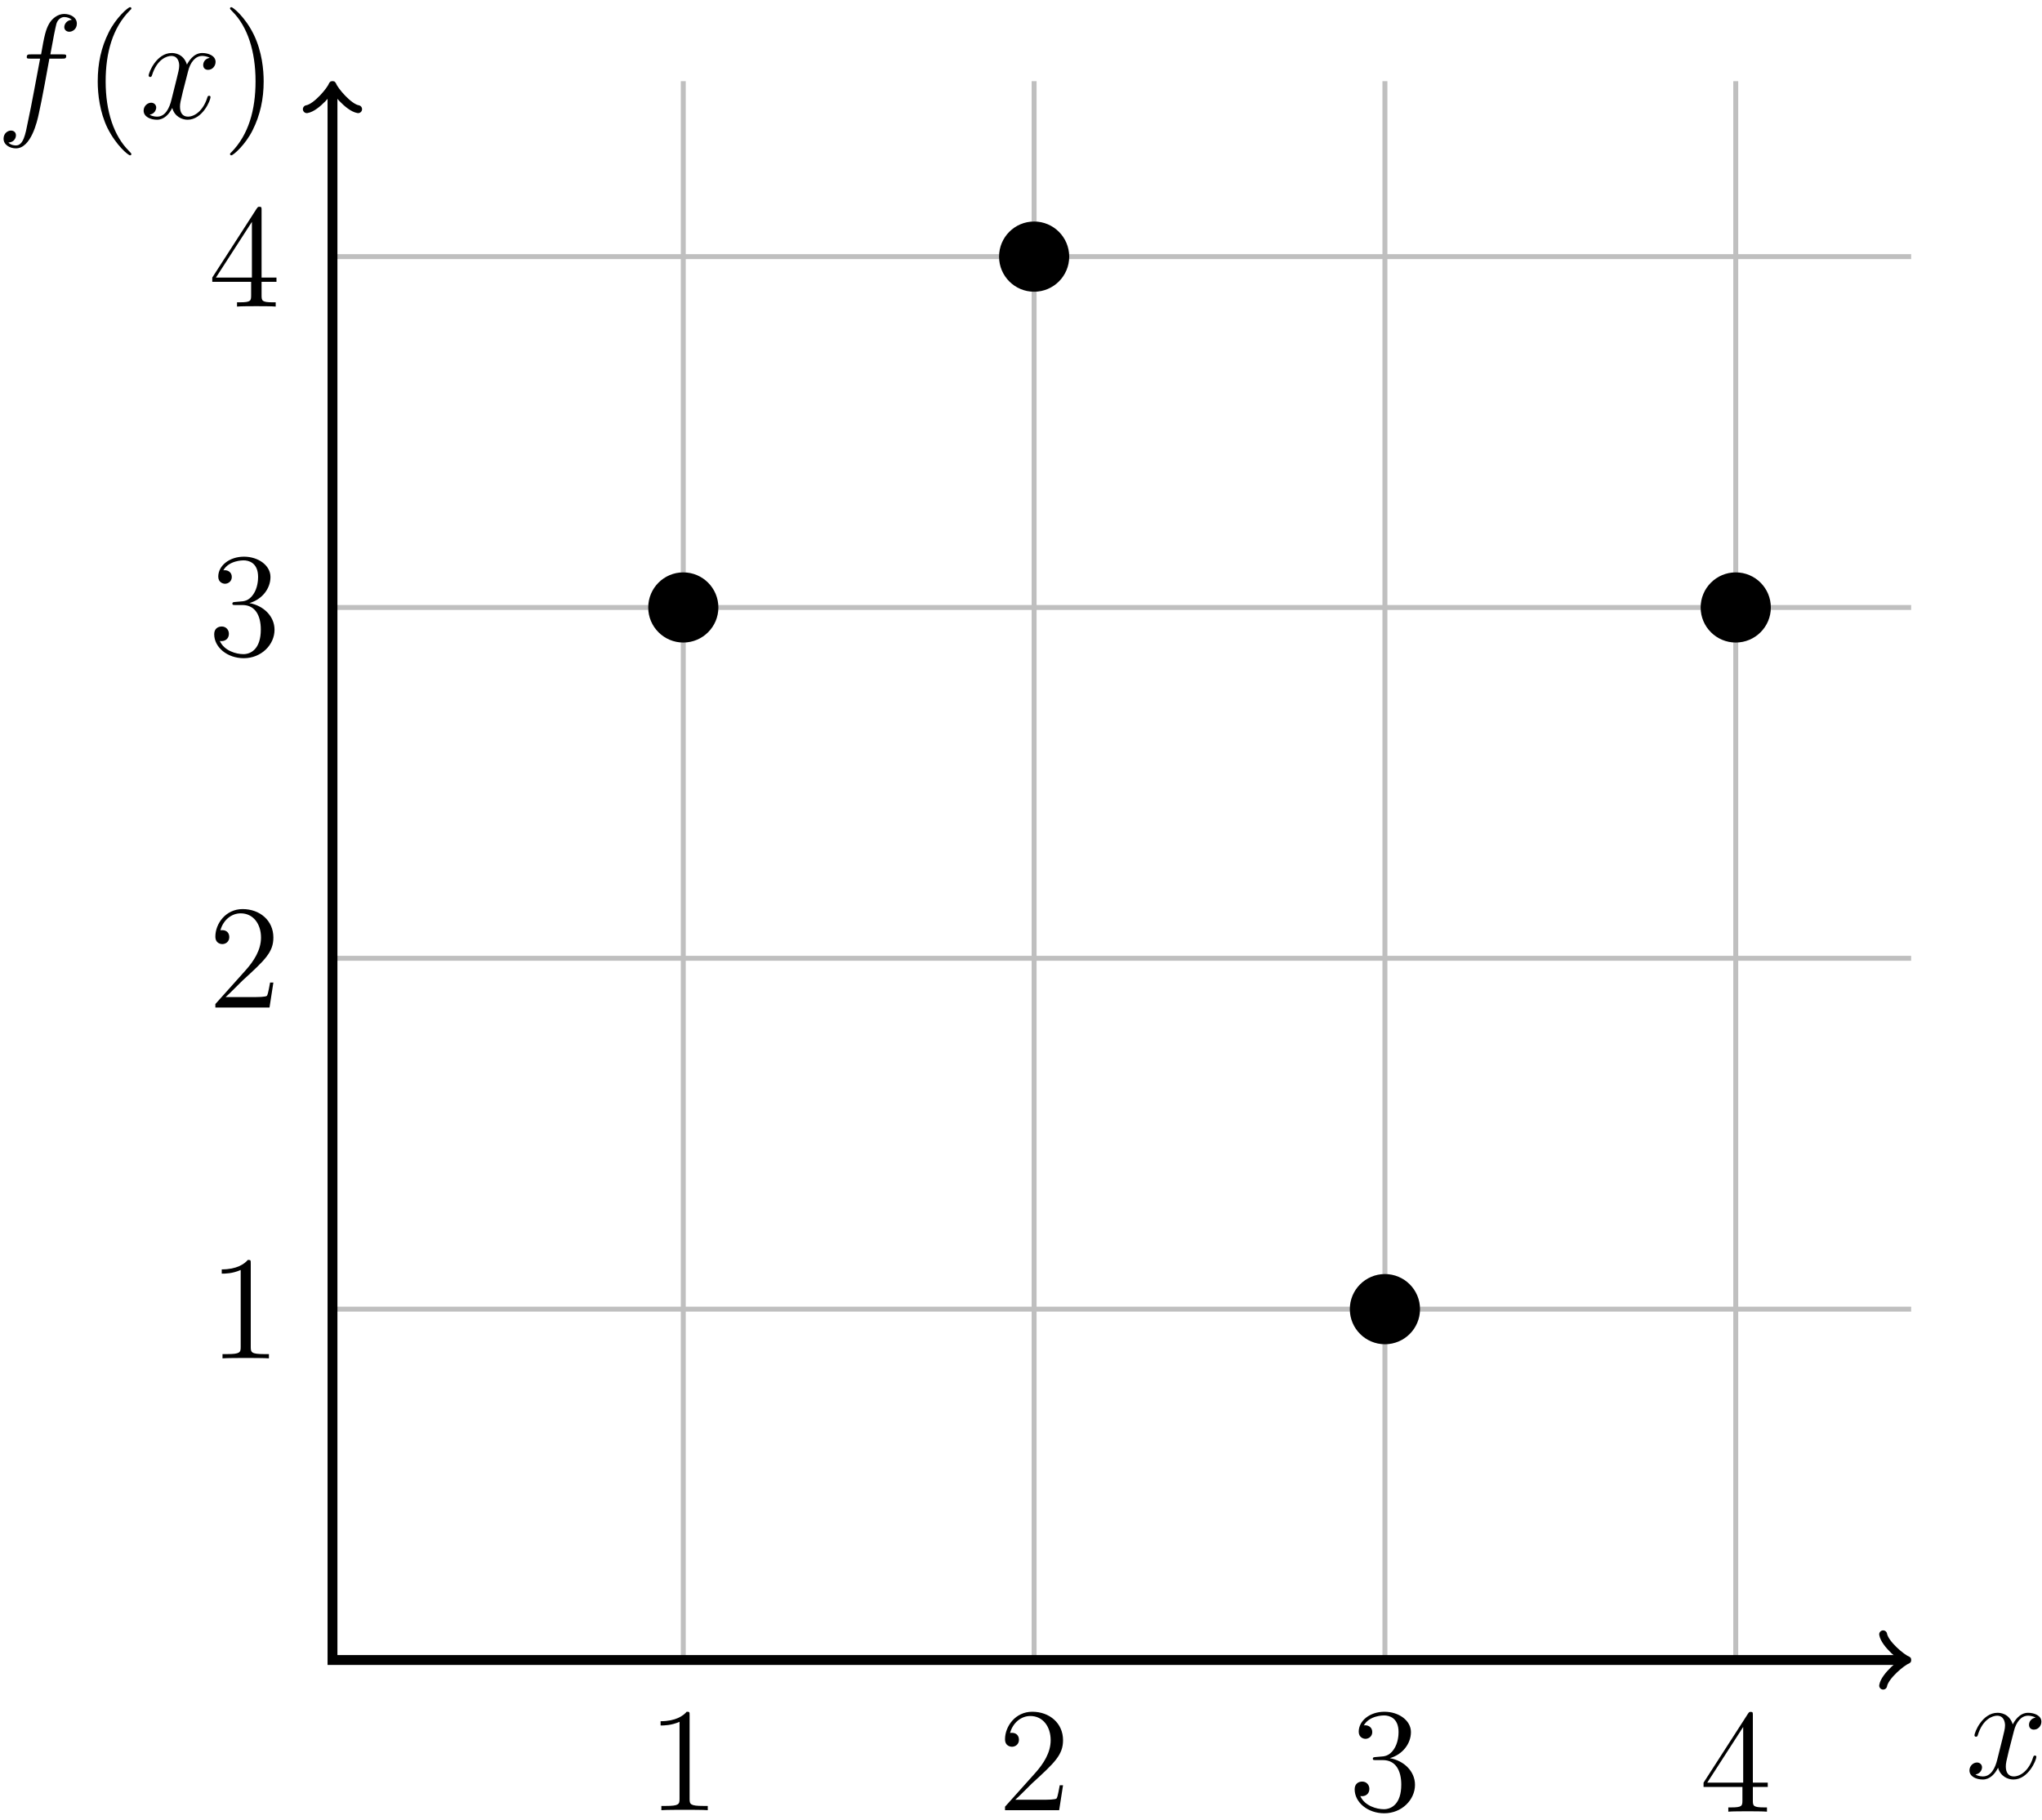
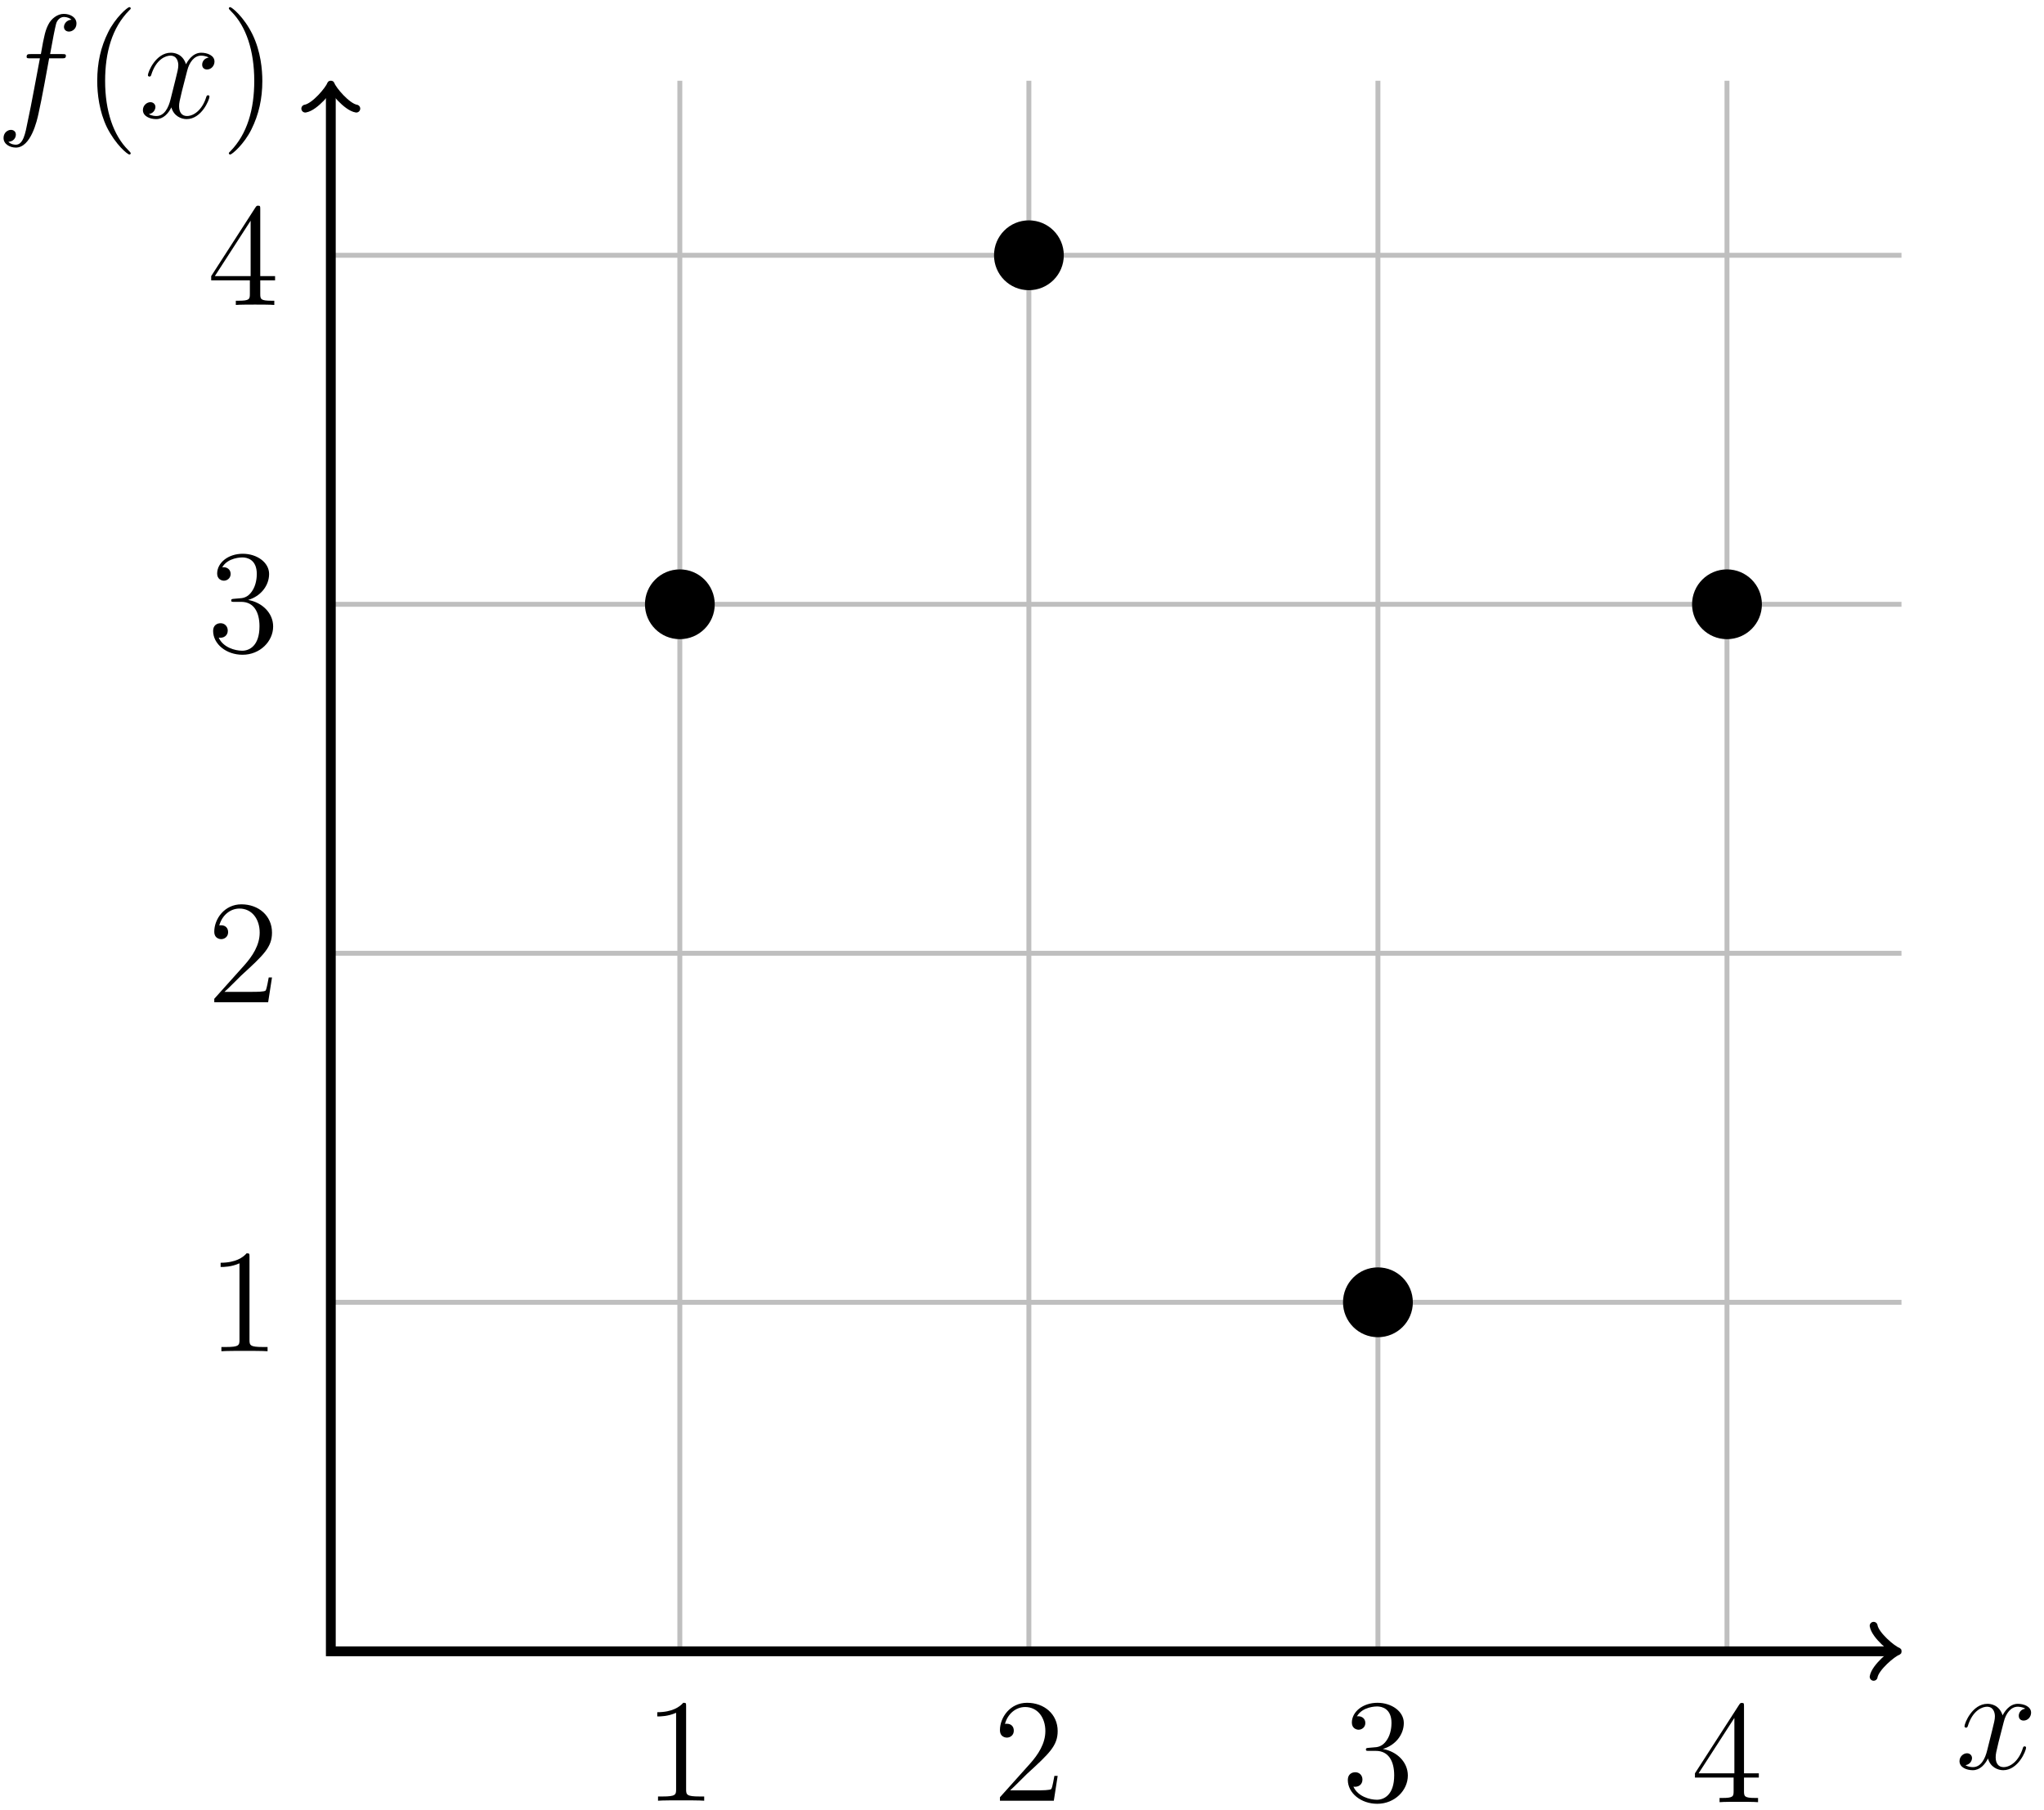
- <svg xmlns="http://www.w3.org/2000/svg" xmlns:xlink="http://www.w3.org/1999/xlink" width="165pt" height="147pt" viewBox="0 0 165 147" version="1.1">
+ <svg xmlns="http://www.w3.org/2000/svg" xmlns:xlink="http://www.w3.org/1999/xlink" width="166pt" height="147pt" viewBox="0 0 166 147" version="1.1">
  <defs>
    <g>
      <symbol overflow="visible" id="glyph0-0">
        <path style="stroke:none;" d="" />
      </symbol>
      <symbol overflow="visible" id="glyph0-1">
        <path style="stroke:none;" d="M 5.328 -4.812 C 5.562 -4.812 5.672 -4.812 5.672 -5.031 C 5.672 -5.156 5.562 -5.156 5.359 -5.156 L 4.391 -5.156 C 4.609 -6.391 4.781 -7.234 4.875 -7.609 C 4.953 -7.906 5.203 -8.172 5.516 -8.172 C 5.766 -8.172 6.016 -8.062 6.125 -7.953 C 5.672 -7.906 5.516 -7.562 5.516 -7.359 C 5.516 -7.125 5.703 -6.984 5.922 -6.984 C 6.172 -6.984 6.531 -7.188 6.531 -7.641 C 6.531 -8.141 6.031 -8.422 5.5 -8.422 C 4.984 -8.422 4.484 -8.031 4.25 -7.562 C 4.031 -7.141 3.906 -6.719 3.641 -5.156 L 2.828 -5.156 C 2.609 -5.156 2.484 -5.156 2.484 -4.938 C 2.484 -4.812 2.562 -4.812 2.797 -4.812 L 3.562 -4.812 C 3.344 -3.688 2.859 -0.984 2.578 0.281 C 2.375 1.328 2.203 2.203 1.609 2.203 C 1.562 2.203 1.219 2.203 1 1.969 C 1.609 1.922 1.609 1.406 1.609 1.391 C 1.609 1.141 1.438 1 1.203 1 C 0.969 1 0.609 1.203 0.609 1.656 C 0.609 2.172 1.141 2.438 1.609 2.438 C 2.828 2.438 3.328 0.25 3.453 -0.344 C 3.672 -1.266 4.25 -4.453 4.312 -4.812 Z M 5.328 -4.812 " />
      </symbol>
      <symbol overflow="visible" id="glyph0-2">
        <path style="stroke:none;" d="M 5.672 -4.875 C 5.281 -4.812 5.141 -4.516 5.141 -4.297 C 5.141 -4 5.359 -3.906 5.531 -3.906 C 5.891 -3.906 6.141 -4.219 6.141 -4.547 C 6.141 -5.047 5.562 -5.266 5.062 -5.266 C 4.344 -5.266 3.938 -4.547 3.828 -4.328 C 3.547 -5.219 2.812 -5.266 2.594 -5.266 C 1.375 -5.266 0.734 -3.703 0.734 -3.438 C 0.734 -3.391 0.781 -3.328 0.859 -3.328 C 0.953 -3.328 0.984 -3.406 1 -3.453 C 1.406 -4.781 2.219 -5.031 2.562 -5.031 C 3.094 -5.031 3.203 -4.531 3.203 -4.25 C 3.203 -3.984 3.125 -3.703 2.984 -3.125 L 2.578 -1.5 C 2.406 -0.781 2.062 -0.125 1.422 -0.125 C 1.359 -0.125 1.062 -0.125 0.812 -0.281 C 1.25 -0.359 1.344 -0.719 1.344 -0.859 C 1.344 -1.094 1.156 -1.25 0.938 -1.25 C 0.641 -1.25 0.328 -0.984 0.328 -0.609 C 0.328 -0.109 0.891 0.125 1.406 0.125 C 1.984 0.125 2.391 -0.328 2.641 -0.828 C 2.828 -0.125 3.438 0.125 3.875 0.125 C 5.094 0.125 5.734 -1.453 5.734 -1.703 C 5.734 -1.766 5.688 -1.812 5.625 -1.812 C 5.516 -1.812 5.5 -1.75 5.469 -1.656 C 5.141 -0.609 4.453 -0.125 3.906 -0.125 C 3.484 -0.125 3.266 -0.438 3.266 -0.922 C 3.266 -1.188 3.312 -1.375 3.5 -2.156 L 3.922 -3.797 C 4.094 -4.5 4.5 -5.031 5.062 -5.031 C 5.078 -5.031 5.422 -5.031 5.672 -4.875 Z M 5.672 -4.875 " />
      </symbol>
      <symbol overflow="visible" id="glyph1-0">
        <path style="stroke:none;" d="" />
      </symbol>
      <symbol overflow="visible" id="glyph1-1">
        <path style="stroke:none;" d="M 3.891 2.906 C 3.891 2.875 3.891 2.844 3.688 2.641 C 2.484 1.438 1.812 -0.531 1.812 -2.969 C 1.812 -5.297 2.375 -7.297 3.766 -8.703 C 3.891 -8.812 3.891 -8.828 3.891 -8.875 C 3.891 -8.938 3.828 -8.969 3.781 -8.969 C 3.625 -8.969 2.641 -8.109 2.062 -6.938 C 1.453 -5.719 1.172 -4.453 1.172 -2.969 C 1.172 -1.906 1.344 -0.484 1.953 0.781 C 2.672 2.219 3.641 3 3.781 3 C 3.828 3 3.891 2.969 3.891 2.906 Z M 3.891 2.906 " />
      </symbol>
      <symbol overflow="visible" id="glyph1-2">
        <path style="stroke:none;" d="M 3.375 -2.969 C 3.375 -3.891 3.25 -5.359 2.578 -6.75 C 1.875 -8.188 0.891 -8.969 0.766 -8.969 C 0.719 -8.969 0.656 -8.938 0.656 -8.875 C 0.656 -8.828 0.656 -8.812 0.859 -8.609 C 2.062 -7.406 2.719 -5.422 2.719 -2.984 C 2.719 -0.672 2.156 1.328 0.781 2.734 C 0.656 2.844 0.656 2.875 0.656 2.906 C 0.656 2.969 0.719 3 0.766 3 C 0.922 3 1.906 2.141 2.484 0.969 C 3.094 -0.25 3.375 -1.547 3.375 -2.969 Z M 3.375 -2.969 " />
      </symbol>
      <symbol overflow="visible" id="glyph2-0">
        <path style="stroke:none;" d="" />
      </symbol>
      <symbol overflow="visible" id="glyph2-1">
        <path style="stroke:none;" d="M 4.906 0 L 4.906 -0.344 L 4.531 -0.344 C 3.484 -0.344 3.438 -0.484 3.438 -0.922 L 3.438 -7.656 C 3.438 -7.938 3.438 -7.953 3.203 -7.953 C 2.922 -7.625 2.312 -7.188 1.094 -7.188 L 1.094 -6.844 C 1.359 -6.844 1.953 -6.844 2.625 -7.141 L 2.625 -0.922 C 2.625 -0.484 2.578 -0.344 1.531 -0.344 L 1.156 -0.344 L 1.156 0 C 1.484 -0.031 2.641 -0.031 3.031 -0.031 C 3.438 -0.031 4.578 -0.031 4.906 0 Z M 4.906 0 " />
      </symbol>
      <symbol overflow="visible" id="glyph2-2">
        <path style="stroke:none;" d="M 5.266 -2.016 L 5 -2.016 C 4.953 -1.812 4.859 -1.141 4.75 -0.953 C 4.656 -0.844 3.984 -0.844 3.625 -0.844 L 1.406 -0.844 C 1.734 -1.125 2.469 -1.891 2.766 -2.172 C 4.594 -3.844 5.266 -4.469 5.266 -5.656 C 5.266 -7.031 4.172 -7.953 2.781 -7.953 C 1.406 -7.953 0.578 -6.766 0.578 -5.734 C 0.578 -5.125 1.109 -5.125 1.141 -5.125 C 1.406 -5.125 1.703 -5.312 1.703 -5.688 C 1.703 -6.031 1.484 -6.25 1.141 -6.25 C 1.047 -6.25 1.016 -6.25 0.984 -6.234 C 1.203 -7.047 1.859 -7.609 2.625 -7.609 C 3.641 -7.609 4.266 -6.75 4.266 -5.656 C 4.266 -4.641 3.688 -3.75 3 -2.984 L 0.578 -0.281 L 0.578 0 L 4.953 0 Z M 5.266 -2.016 " />
      </symbol>
      <symbol overflow="visible" id="glyph2-3">
        <path style="stroke:none;" d="M 5.359 -2.047 C 5.359 -3.141 4.469 -4 3.328 -4.203 C 4.359 -4.5 5.031 -5.375 5.031 -6.312 C 5.031 -7.25 4.047 -7.953 2.891 -7.953 C 1.703 -7.953 0.812 -7.219 0.812 -6.344 C 0.812 -5.875 1.188 -5.766 1.359 -5.766 C 1.609 -5.766 1.906 -5.953 1.906 -6.312 C 1.906 -6.688 1.609 -6.859 1.344 -6.859 C 1.281 -6.859 1.25 -6.859 1.219 -6.844 C 1.672 -7.656 2.797 -7.656 2.859 -7.656 C 3.25 -7.656 4.031 -7.484 4.031 -6.312 C 4.031 -6.078 4 -5.422 3.641 -4.906 C 3.281 -4.375 2.875 -4.344 2.562 -4.328 L 2.203 -4.297 C 2 -4.281 1.953 -4.266 1.953 -4.156 C 1.953 -4.047 2.016 -4.047 2.219 -4.047 L 2.766 -4.047 C 3.797 -4.047 4.25 -3.203 4.25 -2.062 C 4.25 -0.484 3.438 -0.078 2.844 -0.078 C 2.266 -0.078 1.297 -0.344 0.938 -1.141 C 1.328 -1.078 1.672 -1.297 1.672 -1.719 C 1.672 -2.062 1.422 -2.312 1.094 -2.312 C 0.797 -2.312 0.484 -2.141 0.484 -1.688 C 0.484 -0.625 1.547 0.25 2.875 0.25 C 4.297 0.25 5.359 -0.844 5.359 -2.047 Z M 5.359 -2.047 " />
      </symbol>
      <symbol overflow="visible" id="glyph2-4">
        <path style="stroke:none;" d="M 5.516 -2 L 5.516 -2.344 L 4.312 -2.344 L 4.312 -7.781 C 4.312 -8.016 4.312 -8.062 4.141 -8.062 C 4.047 -8.062 4.016 -8.062 3.922 -7.922 L 0.328 -2.344 L 0.328 -2 L 3.469 -2 L 3.469 -0.906 C 3.469 -0.469 3.438 -0.344 2.562 -0.344 L 2.328 -0.344 L 2.328 0 C 2.609 -0.031 3.547 -0.031 3.891 -0.031 C 4.219 -0.031 5.172 -0.031 5.453 0 L 5.453 -0.344 L 5.219 -0.344 C 4.344 -0.344 4.312 -0.469 4.312 -0.906 L 4.312 -2 Z M 3.531 -2.344 L 0.625 -2.344 L 3.531 -6.844 Z M 3.531 -2.344 " />
      </symbol>
    </g>
  </defs>
  <g id="surface1">
    <path style="fill:none;stroke-width:0.399;stroke-linecap:butt;stroke-linejoin:miter;stroke:rgb(75%,75%,75%);stroke-opacity:1;stroke-miterlimit:10;" d="M 0.001 -0 L 127.56 -0 M 0.001 28.348 L 127.56 28.348 M 0.001 56.695 L 127.56 56.695 M 0.001 85.039 L 127.56 85.039 M 0.001 113.387 L 127.56 113.387 M 0.001 -0 L 0.001 127.562 M 28.345 -0 L 28.345 127.562 M 56.693 -0 L 56.693 127.562 M 85.04 -0 L 85.04 127.562 M 113.388 -0 L 113.388 127.562 " transform="matrix(1,0,0,-1,26.866,134.121)" />
    <path style="fill:none;stroke-width:0.797;stroke-linecap:butt;stroke-linejoin:miter;stroke:rgb(0%,0%,0%);stroke-opacity:1;stroke-miterlimit:10;" d="M 0.001 126.851 L 0.001 -0 L 126.853 -0 " transform="matrix(1,0,0,-1,26.866,134.121)" />
    <path style="fill:none;stroke-width:0.638;stroke-linecap:round;stroke-linejoin:round;stroke:rgb(0%,0%,0%);stroke-opacity:1;stroke-miterlimit:10;" d="M -1.553 2.073 C -1.424 1.296 -0.002 0.128 0.389 -0.001 C -0.002 -0.13 -1.424 -1.294 -1.553 -2.071 " transform="matrix(0,-1,-1,0,26.866,7.26773)" />
    <path style="fill:none;stroke-width:0.638;stroke-linecap:round;stroke-linejoin:round;stroke:rgb(0%,0%,0%);stroke-opacity:1;stroke-miterlimit:10;" d="M -1.555 2.074 C -1.426 1.297 -0.001 0.129 0.39 -0 C -0.001 -0.129 -1.426 -1.297 -1.555 -2.07 " transform="matrix(1,0,0,-1,153.7193,134.121)" />
    <g style="fill:rgb(0%,0%,0%);fill-opacity:1;">
      <use xlink:href="#glyph0-1" x="-0.321" y="9.549" />
    </g>
    <g style="fill:rgb(0%,0%,0%);fill-opacity:1;">
      <use xlink:href="#glyph1-1" x="6.725" y="9.549" />
    </g>
    <g style="fill:rgb(0%,0%,0%);fill-opacity:1;">
      <use xlink:href="#glyph0-2" x="11.278" y="9.549" />
    </g>
    <g style="fill:rgb(0%,0%,0%);fill-opacity:1;">
      <use xlink:href="#glyph1-2" x="17.93" y="9.549" />
    </g>
    <g style="fill:rgb(0%,0%,0%);fill-opacity:1;">
      <use xlink:href="#glyph0-2" x="158.81" y="143.652" />
    </g>
    <g style="fill:rgb(0%,0%,0%);fill-opacity:1;">
      <use xlink:href="#glyph2-1" x="52.284" y="146.255" />
    </g>
    <g style="fill:rgb(0%,0%,0%);fill-opacity:1;">
      <use xlink:href="#glyph2-1" x="16.824" y="109.749" />
    </g>
    <g style="fill:rgb(0%,0%,0%);fill-opacity:1;">
      <use xlink:href="#glyph2-2" x="80.631" y="146.255" />
    </g>
    <g style="fill:rgb(0%,0%,0%);fill-opacity:1;">
      <use xlink:href="#glyph2-2" x="16.824" y="81.403" />
    </g>
    <g style="fill:rgb(0%,0%,0%);fill-opacity:1;">
      <use xlink:href="#glyph2-3" x="108.977" y="146.255" />
    </g>
    <g style="fill:rgb(0%,0%,0%);fill-opacity:1;">
      <use xlink:href="#glyph2-3" x="16.824" y="52.93" />
    </g>
    <g style="fill:rgb(0%,0%,0%);fill-opacity:1;">
      <use xlink:href="#glyph2-4" x="137.324" y="146.375" />
    </g>
    <g style="fill:rgb(0%,0%,0%);fill-opacity:1;">
      <use xlink:href="#glyph2-4" x="16.824" y="24.769" />
    </g>
    <path style=" stroke:none;fill-rule:nonzero;fill:rgb(0%,0%,0%);fill-opacity:1;" d="M 58.047 49.082 C 58.047 47.516 56.777 46.246 55.211 46.246 C 53.648 46.246 52.379 47.516 52.379 49.082 C 52.379 50.645 53.648 51.914 55.211 51.914 C 56.777 51.914 58.047 50.645 58.047 49.082 Z M 86.395 20.734 C 86.395 19.168 85.125 17.898 83.559 17.898 C 81.992 17.898 80.727 19.168 80.727 20.734 C 80.727 22.301 81.992 23.57 83.559 23.57 C 85.125 23.57 86.395 22.301 86.395 20.734 Z M 114.742 105.773 C 114.742 104.207 113.473 102.938 111.906 102.938 C 110.34 102.938 109.07 104.207 109.07 105.773 C 109.07 107.34 110.34 108.609 111.906 108.609 C 113.473 108.609 114.742 107.34 114.742 105.773 Z M 143.09 49.082 C 143.09 47.516 141.82 46.246 140.254 46.246 C 138.688 46.246 137.418 47.516 137.418 49.082 C 137.418 50.645 138.688 51.914 140.254 51.914 C 141.82 51.914 143.09 50.645 143.09 49.082 Z M 143.09 49.082 " />
  </g>
</svg>
